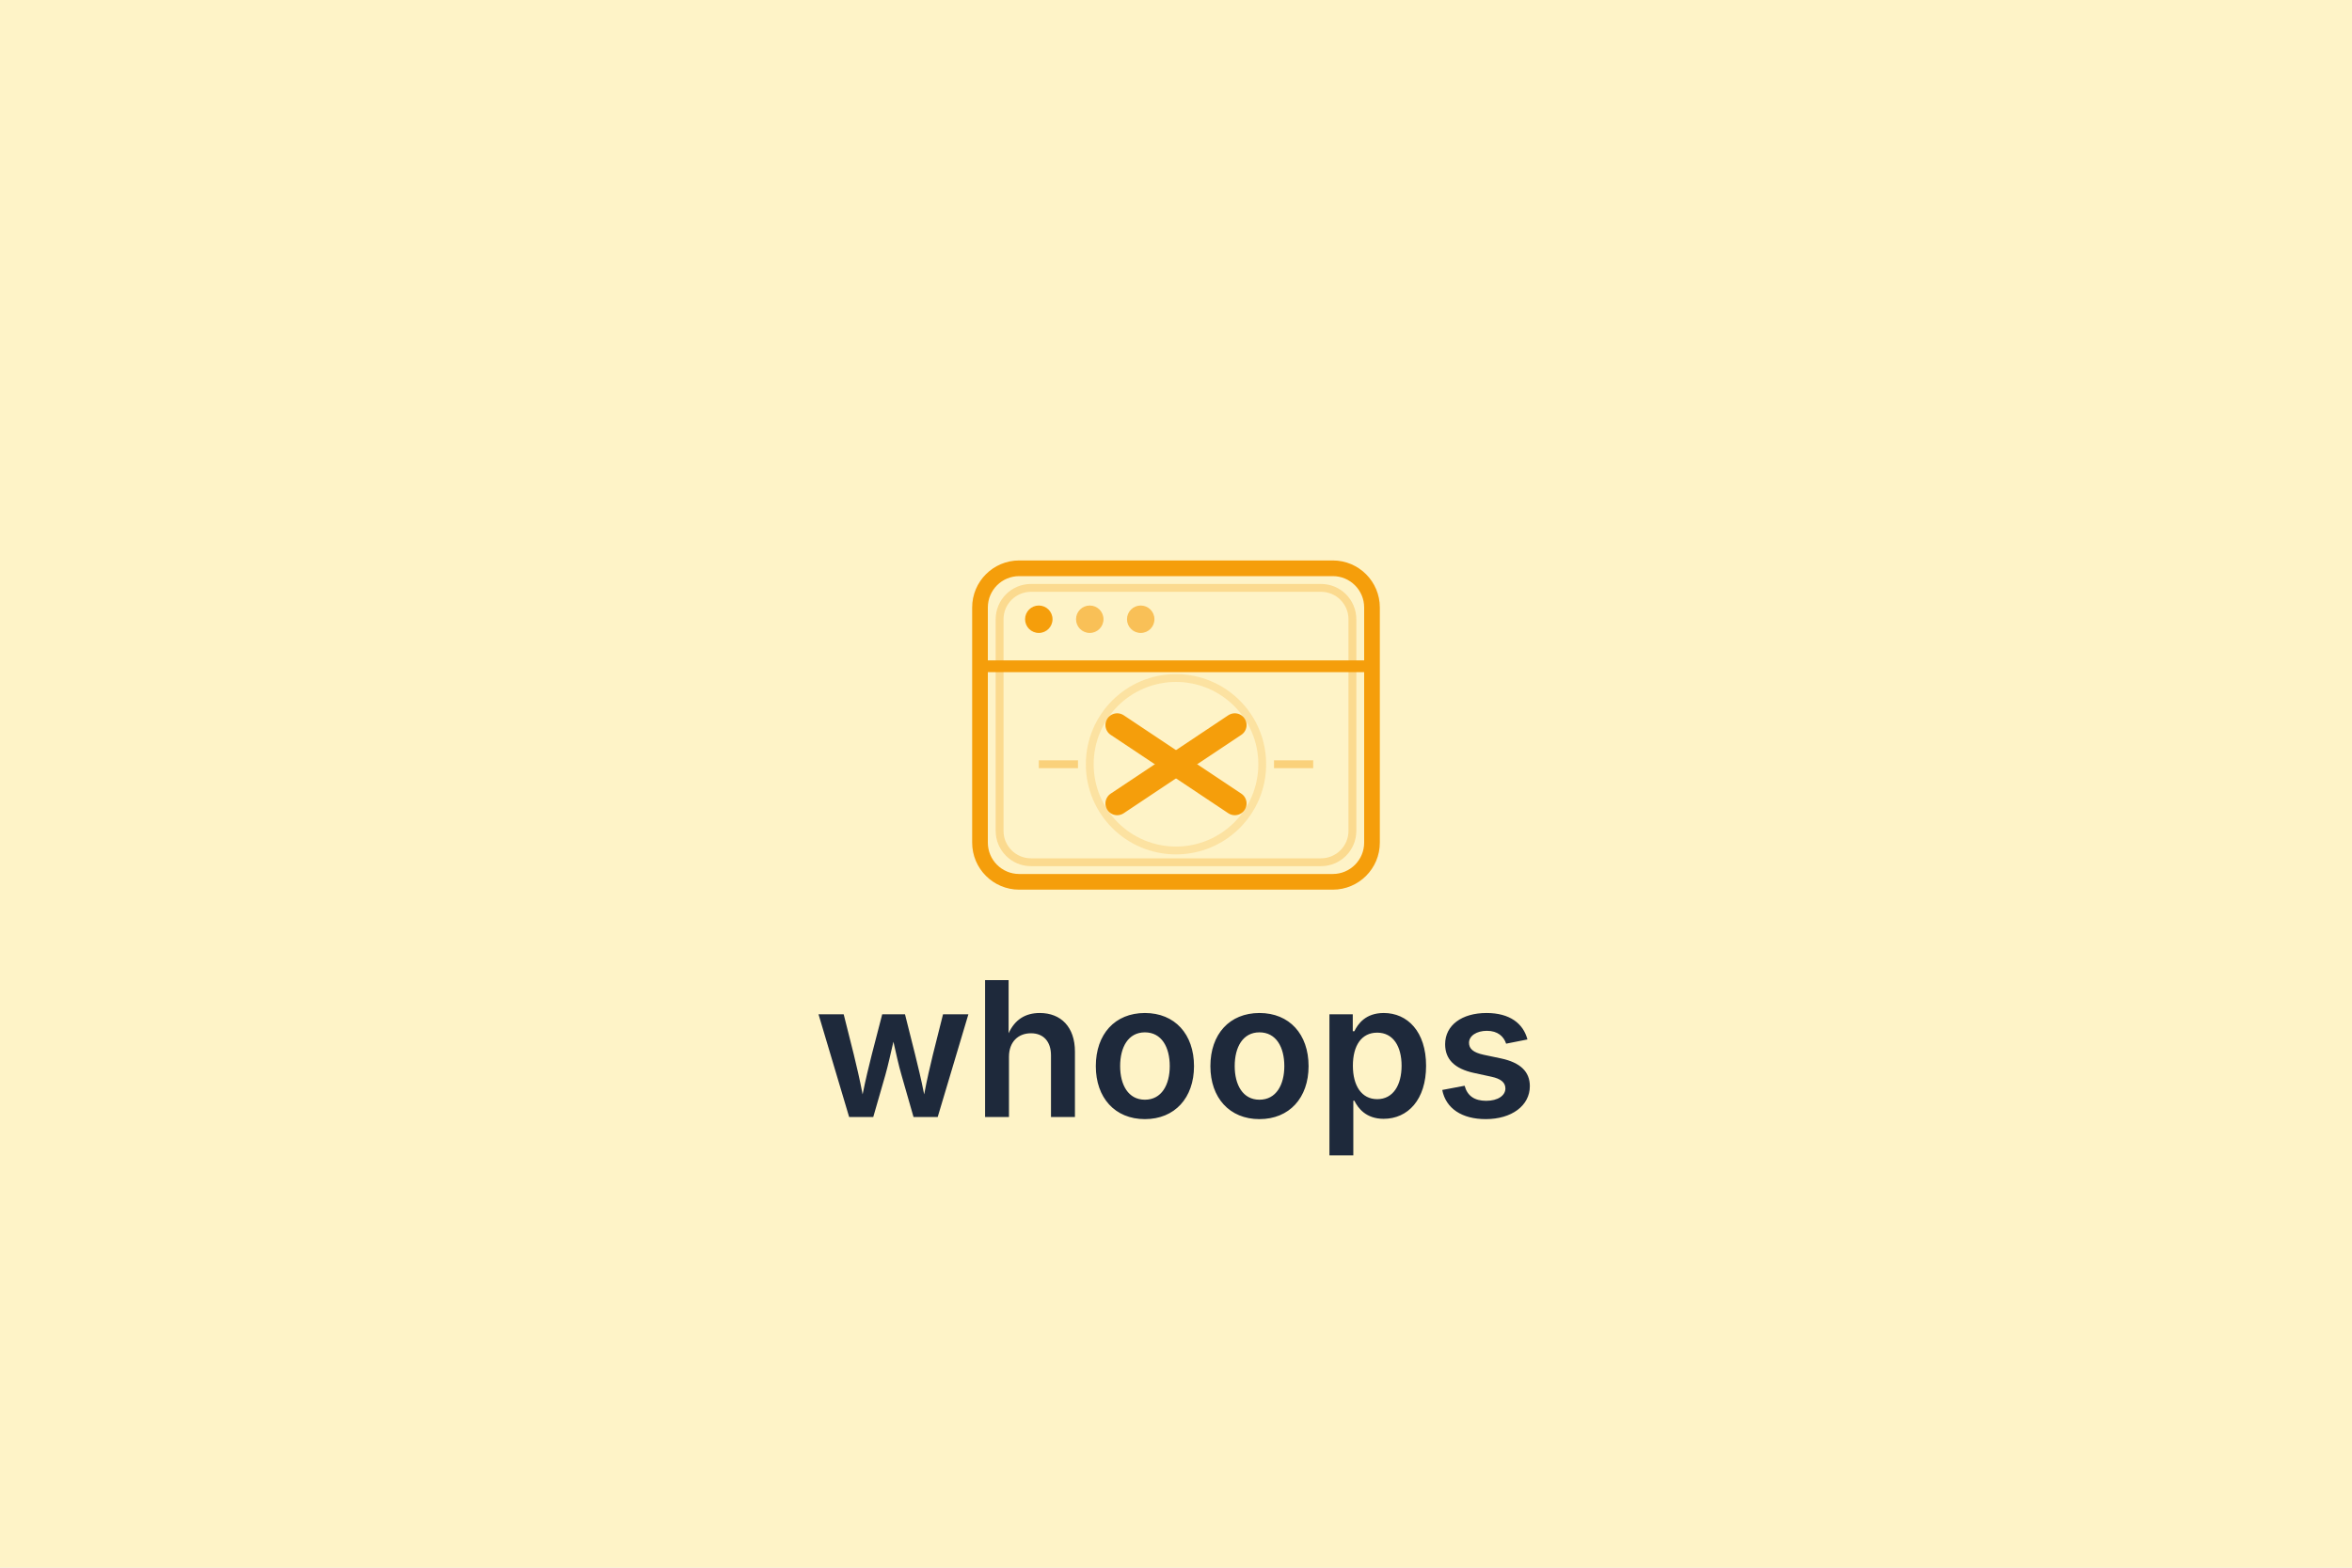
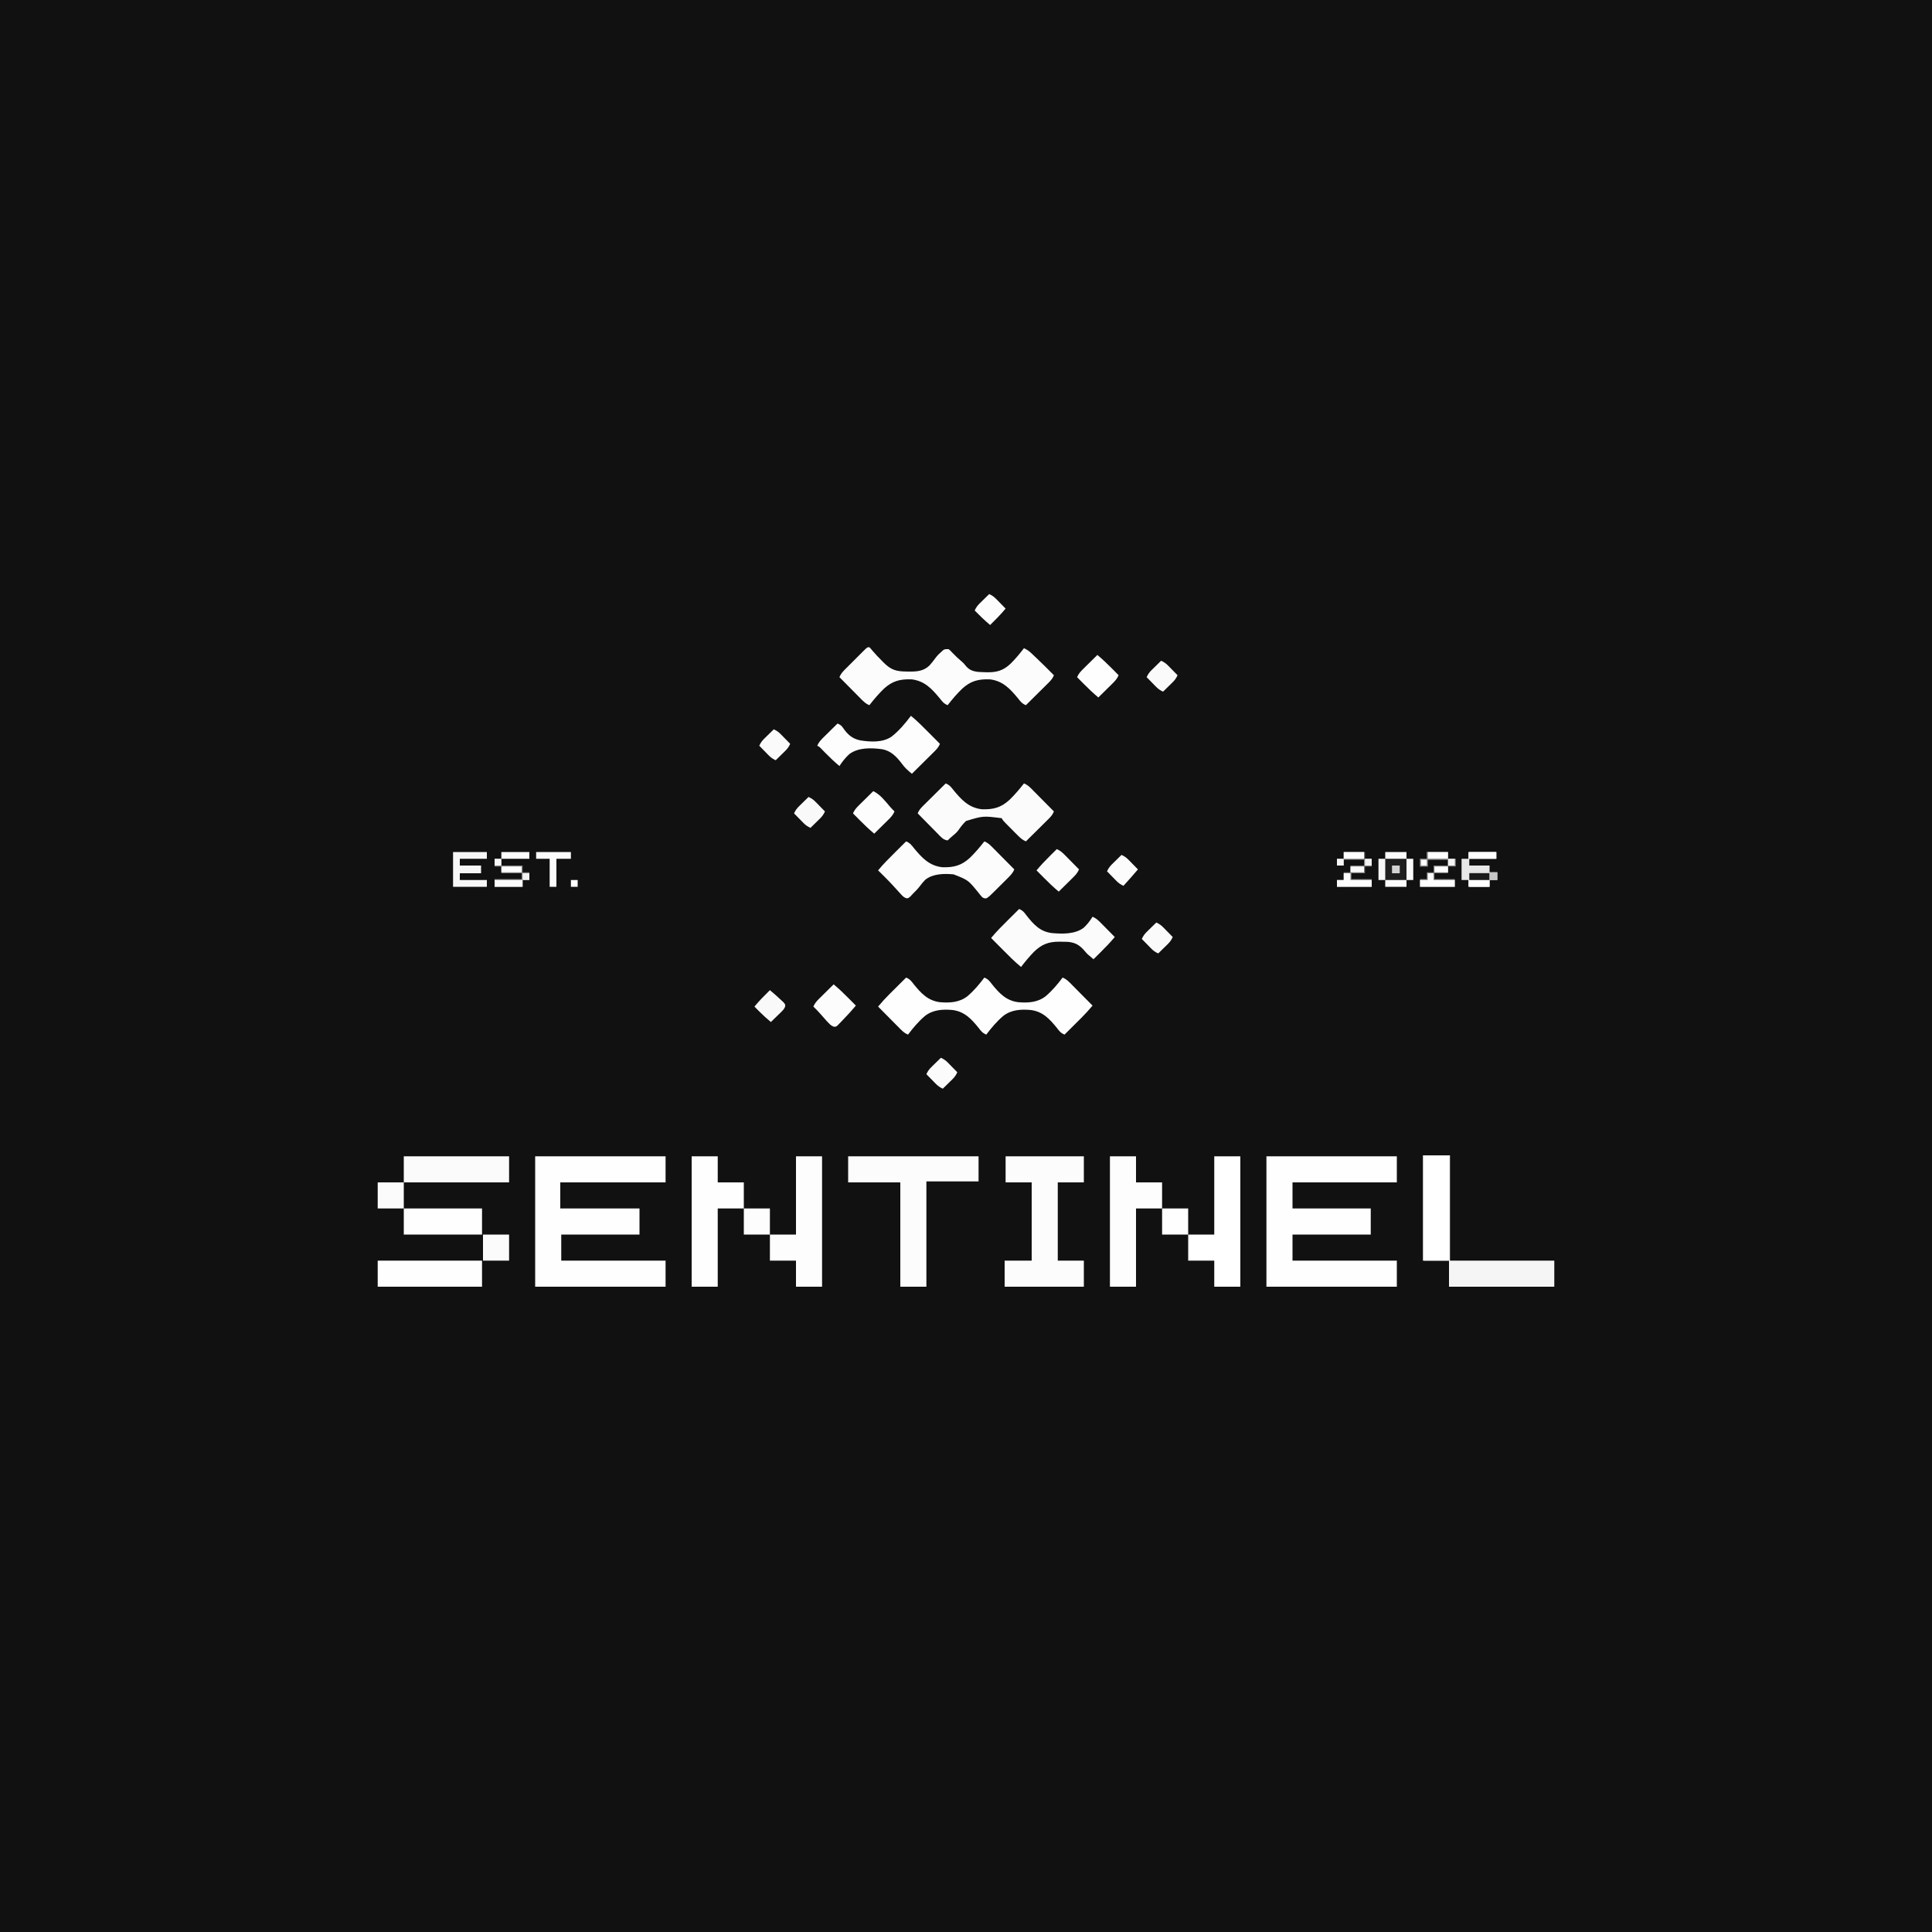
- <svg xmlns="http://www.w3.org/2000/svg" width="600" height="400" viewBox="0 0 600 400">
-   <rect width="600" height="400" fill="#fef3c7" />
-   <rect x="250" y="145" width="100" height="80" fill="none" stroke="#f59e0b" stroke-width="4" rx="10" />
-   <rect x="255" y="150" width="90" height="70" fill="none" stroke="#f59e0b" stroke-width="2" opacity="0.3" rx="8" />
-   <line x1="250" y1="170" x2="350" y2="170" stroke="#f59e0b" stroke-width="3" />
-   <circle cx="265" cy="158" r="3.5" fill="#f59e0b" />
-   <circle cx="278" cy="158" r="3.5" fill="#f59e0b" opacity="0.6" />
-   <circle cx="291" cy="158" r="3.5" fill="#f59e0b" opacity="0.6" />
-   <circle cx="300" cy="195" r="22" fill="none" stroke="#f59e0b" stroke-width="2" opacity="0.2" />
-   <line x1="285" y1="185" x2="315" y2="205" stroke="#f59e0b" stroke-width="6" stroke-linecap="round" />
-   <line x1="315" y1="185" x2="285" y2="205" stroke="#f59e0b" stroke-width="6" stroke-linecap="round" />
-   <line x1="265" y1="195" x2="275" y2="195" stroke="#f59e0b" stroke-width="2" opacity="0.4" />
-   <line x1="325" y1="195" x2="335" y2="195" stroke="#f59e0b" stroke-width="2" opacity="0.4" />
-   <text x="300" y="285" font-family="'Inter', 'SF Pro Display', -apple-system, sans-serif" font-size="48" font-weight="600" fill="#1e293b" text-anchor="middle">whoops</text>
+ <svg xmlns="http://www.w3.org/2000/svg" version="1.1" width="2000" height="2000">
+   <path d="M0 0 C660 0 1320 0 2000 0 C2000 660 2000 1320 2000 2000 C1340 2000 680 2000 0 2000 C0 1340 0 680 0 0 Z " fill="#111111" transform="translate(0,0)" />
+   <path d="M0 0 C44.55 0 89.1 0 135 0 C135 8.91 135 17.82 135 27 C99.36 27 63.72 27 27 27 C27 35.91 27 44.82 27 54 C53.73 54 80.46 54 108 54 C108 62.91 108 71.82 108 81 C81.27 81 54.54 81 27 81 C27 89.91 27 98.82 27 108 C62.64 108 98.28 108 135 108 C135 116.91 135 125.82 135 135 C90.45 135 45.9 135 0 135 C0 90.45 0 45.9 0 0 Z " fill="#FEFEFE" transform="translate(1311,1197)" />
+   <path d="M0 0 C44.55 0 89.1 0 135 0 C135 8.91 135 17.82 135 27 C99.03 27 63.06 27 26 27 C26 35.91 26 44.82 26 54 C53.06 54 80.12 54 108 54 C108 62.91 108 71.82 108 81 C81.27 81 54.54 81 27 81 C27 89.91 27 98.82 27 108 C62.64 108 98.28 108 135 108 C135 116.91 135 125.82 135 135 C90.45 135 45.9 135 0 135 C0 90.45 0 45.9 0 0 Z " fill="#FEFEFE" transform="translate(554,1197)" />
+   <path d="M0 0 C26.73 0 53.46 0 81 0 C81 8.91 81 17.82 81 27 C72.09 27 63.18 27 54 27 C54 53.73 54 80.46 54 108 C62.91 108 71.82 108 81 108 C81 116.91 81 125.82 81 135 C53.94 135 26.88 135 -1 135 C-1 126.09 -1 117.18 -1 108 C8.24 108 17.48 108 27 108 C27 81.27 27 54.54 27 27 C18.09 27 9.18 27 0 27 C0 18.09 0 9.18 0 0 Z " fill="#FCFCFC" transform="translate(1041,1197)" />
+   <path d="M0 0 C44.55 0 89.1 0 135 0 C135 8.58 135 17.16 135 26 C117.18 26 99.36 26 81 26 C81 61.97 81 97.94 81 135 C72.09 135 63.18 135 54 135 C54 99.36 54 63.72 54 27 C36.18 27 18.36 27 0 27 C0 18.09 0 9.18 0 0 Z " fill="#FCFCFC" transform="translate(878,1197)" />
+   <path d="M0 0 C1.305 1.328 1.305 1.328 2.875 3.25 C6.136 7.087 9.568 10.69 13.125 14.25 C13.628 14.757 14.13 15.264 14.648 15.786 C22.631 23.741 27.705 25.045 38.875 25.188 C39.575 25.199 40.275 25.211 40.996 25.223 C49.169 25.267 55.889 24.851 62.13 18.978 C64.458 16.35 66.623 13.659 68.666 10.804 C70.428 8.421 72.453 6.499 74.688 4.562 C75.248 4.048 75.809 3.534 76.387 3.004 C78 2 78 2 82 2 C83.859 3.504 83.859 3.504 85.75 5.562 C88.967 8.952 92.275 12.057 95.848 15.066 C98 17 98 17 99.277 18.707 C102.953 23.244 106.1 24.618 111.875 25.492 C114.606 25.693 117.269 25.832 120 25.875 C120.703 25.895 121.406 25.914 122.131 25.934 C131.989 26.047 138.572 24.064 145.867 17.33 C151.007 12.262 155.638 6.744 160 1 C162.838 2.299 164.98 3.7 167.25 5.836 C167.853 6.4 168.456 6.965 169.078 7.546 C169.712 8.15 170.346 8.753 171 9.375 C171.656 9.993 172.311 10.61 172.987 11.247 C179.111 17.045 185.087 22.987 191 29 C189.348 33.291 186.109 36.143 182.898 39.297 C182.302 39.891 181.706 40.484 181.091 41.096 C179.19 42.985 177.283 44.868 175.375 46.75 C174.083 48.032 172.791 49.315 171.5 50.598 C168.339 53.737 165.171 56.87 162 60 C158.153 58.484 156.385 56.229 153.887 52.992 C145.594 42.978 138.149 34.849 124.585 33.239 C112.544 32.893 104.743 34.967 95.961 43.007 C90.523 48.28 85.643 54.022 81 60 C77.153 58.484 75.385 56.229 72.887 52.992 C64.594 42.978 57.149 34.849 43.585 33.239 C31.544 32.893 23.743 34.967 14.961 43.007 C9.523 48.28 4.643 54.022 0 60 C-4.291 58.348 -7.143 55.109 -10.297 51.898 C-10.891 51.302 -11.484 50.706 -12.096 50.091 C-13.985 48.19 -15.868 46.283 -17.75 44.375 C-19.032 43.083 -20.315 41.791 -21.598 40.5 C-24.737 37.339 -27.87 34.171 -31 31 C-29.345 26.733 -26.151 23.863 -22.969 20.703 C-22.377 20.109 -21.785 19.516 -21.176 18.904 C-19.927 17.655 -18.677 16.407 -17.423 15.163 C-15.5 13.25 -13.587 11.327 -11.676 9.402 C-10.462 8.189 -9.247 6.977 -8.031 5.766 C-7.457 5.188 -6.883 4.61 -6.292 4.014 C-2.23 0 -2.23 0 0 0 Z " fill="#FCFCFC" transform="translate(900,670)" />
+   <path d="M0 0 C9.24 0 18.48 0 28 0 C28 35.97 28 71.94 28 109 C63.64 109 99.28 109 136 109 C136 117.91 136 126.82 136 136 C100.03 136 64.06 136 27 136 C27 127.09 27 118.18 27 109 C18.09 109 9.18 109 0 109 C0 73.03 0 37.06 0 0 Z " fill="#F5F5F5" transform="translate(1473,1196)" />
+   <path d="M0 0 C3.759 1.496 5.43 3.581 7.824 6.789 C15.486 16.259 22.534 23.86 35.002 25.463 C45.284 26.326 55.119 25.781 63.508 19.269 C70.151 13.593 75.76 6.969 81 0 C84.759 1.496 86.43 3.581 88.824 6.789 C96.486 16.259 103.534 23.86 116.002 25.463 C126.284 26.326 136.119 25.781 144.508 19.269 C151.151 13.593 156.76 6.969 162 0 C166.291 1.652 169.143 4.891 172.297 8.102 C172.891 8.698 173.484 9.294 174.096 9.909 C175.985 11.81 177.868 13.717 179.75 15.625 C181.032 16.917 182.315 18.209 183.598 19.5 C186.737 22.661 189.87 25.829 193 29 C189.29 33.427 185.479 37.642 181.383 41.715 C180.63 42.466 180.63 42.466 179.862 43.232 C178.285 44.803 176.705 46.37 175.125 47.938 C174.044 49.013 172.963 50.09 171.883 51.166 C169.258 53.78 166.63 56.391 164 59 C160.241 57.504 158.57 55.419 156.176 52.211 C148.514 42.741 141.466 35.14 128.998 33.537 C118.716 32.674 108.881 33.219 100.492 39.731 C93.849 45.407 88.24 52.031 83 59 C79.241 57.504 77.57 55.419 75.176 52.211 C67.514 42.741 60.466 35.14 47.998 33.537 C37.716 32.674 27.881 33.219 19.492 39.731 C12.849 45.407 7.24 52.031 2 59 C-2.291 57.348 -5.143 54.109 -8.297 50.898 C-8.891 50.302 -9.484 49.706 -10.096 49.091 C-11.985 47.19 -13.868 45.283 -15.75 43.375 C-17.032 42.083 -18.315 40.791 -19.598 39.5 C-22.737 36.339 -25.87 33.171 -29 30 C-25.29 25.573 -21.479 21.358 -17.383 17.285 C-16.881 16.785 -16.379 16.284 -15.862 15.768 C-14.285 14.197 -12.705 12.63 -11.125 11.062 C-10.044 9.987 -8.963 8.91 -7.883 7.834 C-5.258 5.22 -2.63 2.609 0 0 Z " fill="#FEFEFE" transform="translate(938,1012)" />
+   <path d="M0 0 C8.91 0 17.82 0 27 0 C27 44.55 27 89.1 27 135 C18.09 135 9.18 135 0 135 C0 126.09 0 117.18 0 108 C-8.91 108 -17.82 108 -27 108 C-27 99.09 -27 90.18 -27 81 C-18.09 81 -9.18 81 0 81 C0 54.27 0 27.54 0 0 Z " fill="#FFFFFF" transform="translate(1257,1197)" />
+   <path d="M0 0 C8.91 0 17.82 0 27 0 C27 8.91 27 17.82 27 27 C35.91 27 44.82 27 54 27 C54 35.91 54 44.82 54 54 C45.09 54 36.18 54 27 54 C27 80.73 27 107.46 27 135 C18.09 135 9.18 135 0 135 C0 90.45 0 45.9 0 0 Z " fill="#FDFDFD" transform="translate(1149,1197)" />
+   <path d="M0 0 C8.91 0 17.82 0 27 0 C27 44.55 27 89.1 27 135 C18.09 135 9.18 135 0 135 C0 126.09 0 117.18 0 108 C-8.91 108 -17.82 108 -27 108 C-27 99.09 -27 90.18 -27 81 C-18.09 81 -9.18 81 0 81 C0 54.27 0 27.54 0 0 Z " fill="#FDFDFD" transform="translate(824,1197)" />
+   <path d="M0 0 C8.91 0 17.82 0 27 0 C27 8.91 27 17.82 27 27 C35.91 27 44.82 27 54 27 C54 35.91 54 44.82 54 54 C45.09 54 36.18 54 27 54 C27 80.73 27 107.46 27 135 C18.09 135 9.18 135 0 135 C0 90.45 0 45.9 0 0 Z " fill="#FEFEFE" transform="translate(716,1197)" />
+   <path d="M0 0 C3.847 1.516 5.615 3.771 8.113 7.008 C16.406 17.022 23.851 25.151 37.415 26.761 C49.456 27.107 57.257 25.033 66.039 16.993 C71.477 11.72 76.357 5.978 81 0 C85.291 1.652 88.143 4.891 91.297 8.102 C91.891 8.698 92.484 9.294 93.096 9.909 C94.985 11.81 96.868 13.717 98.75 15.625 C100.032 16.917 101.315 18.209 102.598 19.5 C105.737 22.661 108.87 25.829 112 29 C110.348 33.291 107.109 36.143 103.898 39.297 C103.302 39.891 102.706 40.484 102.091 41.096 C100.19 42.985 98.283 44.868 96.375 46.75 C95.083 48.032 93.791 49.315 92.5 50.598 C89.339 53.737 86.171 56.87 83 60 C79.363 58.466 77.04 56.285 74.27 53.5 C73.385 52.613 72.5 51.726 71.588 50.812 C70.214 49.42 70.214 49.42 68.812 48 C67.885 47.072 66.958 46.144 66.002 45.188 C59.14 38.281 59.14 38.281 58 36 C38.725 33.547 38.725 33.547 21.039 38.871 C18.027 41.709 15.565 44.895 13.229 48.303 C11.527 50.653 9.486 52.417 7.25 54.25 C5.418 55.795 3.697 57.303 2 59 C-2.654 58.489 -5.187 55.19 -8.297 51.996 C-8.891 51.398 -9.484 50.8 -10.096 50.184 C-11.988 48.276 -13.869 46.357 -15.75 44.438 C-17.032 43.141 -18.314 41.844 -19.598 40.549 C-22.74 37.374 -25.872 34.189 -29 31 C-27.348 26.709 -24.109 23.857 -20.898 20.703 C-20.302 20.109 -19.706 19.516 -19.091 18.904 C-17.19 17.015 -15.283 15.132 -13.375 13.25 C-12.083 11.968 -10.791 10.685 -9.5 9.402 C-6.339 6.263 -3.171 3.13 0 0 Z " fill="#FBFBFB" transform="translate(979,811)" />
+   <path d="M0 0 C3.847 1.516 5.615 3.771 8.113 7.008 C16.406 17.022 23.851 25.151 37.415 26.761 C49.456 27.107 57.257 25.033 66.039 16.993 C71.477 11.72 76.357 5.978 81 0 C85.291 1.652 88.143 4.891 91.297 8.102 C91.891 8.698 92.484 9.294 93.096 9.909 C94.985 11.81 96.868 13.717 98.75 15.625 C100.032 16.917 101.315 18.209 102.598 19.5 C105.737 22.661 108.87 25.829 112 29 C110.405 32.9 107.878 35.366 104.914 38.316 C104.416 38.814 103.918 39.312 103.404 39.825 C102.353 40.873 101.299 41.92 100.242 42.964 C98.632 44.555 97.03 46.155 95.43 47.756 C85.72 57.419 85.72 57.419 83 59 C81.007 58.994 81.007 58.994 79 58 C77.018 55.867 77.018 55.867 74.887 53.09 C64.287 40.05 64.287 40.05 49.109 34.121 C39.3 33.247 27.715 33.349 19.775 39.785 C17.739 41.824 15.975 43.968 14.28 46.297 C12.088 49.213 9.505 51.731 6.938 54.312 C5.652 55.699 5.652 55.699 4.34 57.113 C2 59 2 59 0.057 58.816 C-2.375 57.851 -3.502 56.762 -5.25 54.824 C-5.853 54.166 -6.456 53.508 -7.078 52.83 C-7.712 52.123 -8.346 51.416 -9 50.688 C-10.333 49.232 -11.668 47.777 -13.004 46.324 C-14.004 45.234 -14.004 45.234 -15.024 44.123 C-17.923 41.008 -20.916 37.995 -23.938 35 C-24.451 34.49 -24.965 33.981 -25.494 33.456 C-26.661 32.302 -27.83 31.15 -29 30 C-23.473 23.259 -17.306 17.193 -11.125 11.062 C-10.044 9.987 -8.963 8.91 -7.883 7.834 C-5.258 5.22 -2.63 2.609 0 0 Z " fill="#FCFCFC" transform="translate(938,871)" />
+   <path d="M0 0 C3.762 1.491 5.371 3.547 7.719 6.789 C15.104 16.091 21.694 23.416 33.867 24.914 C44.757 25.849 57.461 26.235 66.648 19.578 C70.462 16.132 73.316 12.369 76 8 C79.568 9.514 81.837 11.605 84.547 14.352 C85.391 15.202 86.236 16.053 87.105 16.93 C88.415 18.264 88.415 18.264 89.75 19.625 C90.638 20.522 91.526 21.419 92.441 22.344 C94.632 24.558 96.818 26.777 99 29 C94.47 34.437 89.657 39.465 84.625 44.438 C83.521 45.535 83.521 45.535 82.395 46.654 C80.599 48.439 78.8 50.22 77 52 C70.581 46.697 70.581 46.697 67.875 43.45 C62.704 37.411 58.236 34.675 50.363 34.003 C48.197 33.9 46.043 33.875 43.875 33.875 C42.763 33.854 42.763 33.854 41.628 33.833 C30.299 33.787 23.127 36.664 15.047 44.606 C10.384 49.489 6.069 54.612 2 60 C-4.928 54.334 -11.142 47.97 -17.438 41.625 C-18.562 40.496 -19.686 39.367 -20.811 38.238 C-23.543 35.495 -26.272 32.748 -29 30 C-23.473 23.259 -17.306 17.193 -11.125 11.062 C-10.044 9.987 -8.963 8.91 -7.883 7.834 C-5.258 5.22 -2.63 2.609 0 0 Z " fill="#FBFBFB" transform="translate(1055,941)" />
+   <path d="M0 0 C6.741 5.527 12.807 11.694 18.938 17.875 C20.013 18.956 21.09 20.037 22.166 21.117 C24.78 23.742 27.391 26.37 30 29 C28.348 33.291 25.109 36.143 21.898 39.297 C21.302 39.891 20.706 40.484 20.091 41.096 C18.19 42.985 16.283 44.868 14.375 46.75 C13.083 48.032 11.791 49.315 10.5 50.598 C7.339 53.737 4.171 56.87 1 60 C-2.961 56.762 -6.491 53.71 -9.426 49.477 C-15.047 42.198 -20.662 36.197 -30.005 34.544 C-41.169 33.113 -54.395 32.627 -63.75 39.633 C-67.767 43.314 -71.09 47.4 -74 52 C-79.038 47.79 -83.721 43.378 -88.312 38.688 C-89.535 37.439 -90.761 36.193 -91.988 34.949 C-92.52 34.406 -93.051 33.863 -93.599 33.303 C-94.988 31.889 -94.988 31.889 -97 31 C-95.486 27.432 -93.395 25.163 -90.648 22.453 C-89.372 21.187 -89.372 21.187 -88.07 19.895 C-87.181 19.022 -86.291 18.149 -85.375 17.25 C-84.478 16.362 -83.581 15.474 -82.656 14.559 C-80.442 12.368 -78.223 10.182 -76 8 C-72.687 9.419 -71.922 10.113 -69.742 13.258 C-65.179 19.734 -60.372 23.834 -52.425 25.441 C-41.871 27.098 -29.269 27.859 -20.096 21.583 C-12.298 15.52 -5.926 7.848 0 0 Z " fill="#FDFDFD" transform="translate(943,741)" />
+   <path d="M0 0 C35.97 0 71.94 0 109 0 C109 8.91 109 17.82 109 27 C73.03 27 37.06 27 0 27 C0 18.09 0 9.18 0 0 Z " fill="#FBFBFB" transform="translate(418,1197)" />
+   <path d="M0 0 C35.64 0 71.28 0 108 0 C108 8.91 108 17.82 108 27 C72.36 27 36.72 27 0 27 C0 18.09 0 9.18 0 0 Z " fill="#FEFEFE" transform="translate(391,1305)" />
+   <path d="M0 0 C8.58 0 17.16 0 26 0 C26 35.64 26 71.28 26 108 C17.42 108 8.84 108 0 108 C0 72.36 0 36.72 0 0 Z " fill="#FFFFFF" transform="translate(1474,1197)" />
+   <path d="M0 0 C26.73 0 53.46 0 81 0 C81 8.91 81 17.82 81 27 C54.27 27 27.54 27 0 27 C0 18.09 0 9.18 0 0 Z " fill="#FEFEFE" transform="translate(418,1251)" />
+   <path d="M0 0 C7.26 0 14.52 0 22 0 C22 2.31 22 4.62 22 7 C24.31 7 26.62 7 29 7 C29 14.26 29 21.52 29 29 C26.69 29 24.38 29 22 29 C22 31.31 22 33.62 22 36 C14.74 36 7.48 36 0 36 C0 33.69 0 31.38 0 29 C-2.31 29 -4.62 29 -7 29 C-7 21.74 -7 14.48 -7 7 C-4.69 7 -2.38 7 0 7 C0 4.69 0 2.38 0 0 Z " fill="#1E1E1E" transform="translate(1434,882)" />
+   <path d="M0 0 C5.437 4.53 10.465 9.343 15.438 14.375 C16.535 15.479 16.535 15.479 17.654 16.605 C19.439 18.401 21.22 20.2 23 22 C18.637 27.187 14.116 32.155 9.375 37 C8.72 37.692 8.065 38.384 7.391 39.098 C6.754 39.746 6.117 40.394 5.461 41.062 C4.892 41.652 4.322 42.241 3.736 42.848 C2 44 2 44 -0.112 43.768 C-2.396 42.839 -3.611 41.72 -5.312 39.938 C-5.914 39.31 -6.516 38.682 -7.137 38.035 C-9.592 35.354 -11.982 32.621 -14.355 29.867 C-16.471 27.465 -18.702 25.228 -21 23 C-19.486 19.432 -17.395 17.163 -14.648 14.453 C-13.798 13.609 -12.947 12.764 -12.07 11.895 C-11.181 11.022 -10.291 10.149 -9.375 9.25 C-8.478 8.362 -7.581 7.474 -6.656 6.559 C-4.442 4.368 -2.223 2.182 0 0 Z " fill="#FCFCFC" transform="translate(863,1019)" />
+   <path d="M0 0 C3.568 1.514 5.837 3.605 8.547 6.352 C9.391 7.202 10.236 8.053 11.105 8.93 C12.415 10.264 12.415 10.264 13.75 11.625 C14.638 12.522 15.526 13.419 16.441 14.344 C18.632 16.558 20.818 18.777 23 21 C21.486 24.568 19.395 26.837 16.648 29.547 C15.798 30.391 14.947 31.236 14.07 32.105 C13.181 32.978 12.291 33.851 11.375 34.75 C10.478 35.638 9.581 36.526 8.656 37.441 C6.442 39.632 4.223 41.818 2 44 C-3.437 39.47 -8.465 34.657 -13.438 29.625 C-14.535 28.521 -14.535 28.521 -15.654 27.395 C-17.439 25.599 -19.22 23.8 -21 22 C-16.616 16.748 -11.992 11.868 -7.125 7.062 C-6.437 6.379 -5.748 5.695 -5.039 4.99 C-3.362 3.324 -1.682 1.661 0 0 Z " fill="#FCFCFC" transform="translate(1094,879)" />
+   <path d="M0 0 C7.25 3.453 12.314 10.215 17.457 16.238 C18.911 17.898 20.421 19.459 22 21 C20.486 24.568 18.395 26.837 15.648 29.547 C14.798 30.391 13.947 31.236 13.07 32.105 C12.181 32.978 11.291 33.851 10.375 34.75 C9.478 35.638 8.581 36.526 7.656 37.441 C5.442 39.632 3.223 41.818 1 44 C-4.252 39.616 -9.132 34.992 -13.938 30.125 C-14.963 29.092 -14.963 29.092 -16.01 28.039 C-17.676 26.362 -19.339 24.682 -21 23 C-19.486 19.432 -17.395 17.163 -14.648 14.453 C-13.798 13.609 -12.947 12.764 -12.07 11.895 C-11.181 11.022 -10.291 10.149 -9.375 9.25 C-8.478 8.362 -7.581 7.474 -6.656 6.559 C-4.442 4.368 -2.223 2.182 0 0 Z " fill="#FDFDFD" transform="translate(904,819)" />
+   <path d="M0 0 C5.252 4.384 10.132 9.008 14.938 13.875 C15.621 14.563 16.305 15.252 17.01 15.961 C18.676 17.638 20.339 19.318 22 21 C20.486 24.568 18.395 26.837 15.648 29.547 C14.798 30.391 13.947 31.236 13.07 32.105 C12.181 32.978 11.291 33.851 10.375 34.75 C9.478 35.638 8.581 36.526 7.656 37.441 C5.442 39.632 3.223 41.818 1 44 C-4.252 39.616 -9.132 34.992 -13.938 30.125 C-14.963 29.092 -14.963 29.092 -16.01 28.039 C-17.676 26.362 -19.339 24.682 -21 23 C-19.486 19.432 -17.395 17.163 -14.648 14.453 C-13.798 13.609 -12.947 12.764 -12.07 11.895 C-11.181 11.022 -10.291 10.149 -9.375 9.25 C-8.478 8.362 -7.581 7.474 -6.656 6.559 C-4.442 4.368 -2.223 2.182 0 0 Z " fill="#FEFEFE" transform="translate(1136,678)" />
+   <path d="M0 0 C9.57 0 19.14 0 29 0 C29 2.31 29 4.62 29 7 C19.76 7 10.52 7 1 7 C1 9.31 1 11.62 1 14 C7.93 14 14.86 14 22 14 C22 16.31 22 18.62 22 21 C24.64 21 27.28 21 30 21 C30 23.64 30 26.28 30 29 C27.36 29 24.72 29 22 29 C22 31.31 22 33.62 22 36 C14.74 36 7.48 36 0 36 C0 33.69 0 31.38 0 29 C-2.31 29 -4.62 29 -7 29 C-7 21.74 -7 14.48 -7 7 C-4.69 7 -2.38 7 0 7 C0 4.69 0 2.38 0 0 Z " fill="#E8E8E8" transform="translate(1520,882)" />
+   <path d="M0 0 C11.55 0 23.1 0 35 0 C35 2.31 35 4.62 35 7 C25.76 7 16.52 7 7 7 C7 9.31 7 11.62 7 14 C14.26 14 21.52 14 29 14 C29 16.64 29 19.28 29 22 C21.74 22 14.48 22 7 22 C7 24.31 7 26.62 7 29 C16.24 29 25.48 29 35 29 C35 31.31 35 33.62 35 36 C23.45 36 11.9 36 0 36 C0 24.12 0 12.24 0 0 Z " fill="#F7F7F7" transform="translate(469,882)" />
+   <path d="M0 0 C7.26 0 14.52 0 22 0 C22 2.31 22 4.62 22 7 C24.64 7 27.28 7 30 7 C30 9.64 30 12.28 30 15 C27.36 15 24.72 15 22 15 C22 17.31 22 19.62 22 22 C17.38 22 12.76 22 8 22 C8 23.98 8 25.96 8 28 C14.93 28 21.86 28 29 28 C29 30.64 29 33.28 29 36 C17.12 36 5.24 36 -7 36 C-7 33.36 -7 30.72 -7 28 C-4.69 28 -2.38 28 0 28 C0 25.69 0 23.38 0 21 C2.31 21 4.62 21 7 21 C7 18.69 7 16.38 7 14 C11.95 14 16.9 14 22 14 C22 12.02 22 10.04 22 8 C15.07 8 8.14 8 1 8 C1 10.31 1 12.62 1 15 C-1.64 15 -4.28 15 -7 15 C-7 12.36 -7 9.72 -7 7 C-4.69 7 -2.38 7 0 7 C0 4.69 0 2.38 0 0 Z " fill="#7F7F7F" transform="translate(1477,882)" />
+   <path d="M0 0 C7.26 0 14.52 0 22 0 C22 2.31 22 4.62 22 7 C24.31 7 26.62 7 29 7 C29 9.64 29 12.28 29 15 C26.69 15 24.38 15 22 15 C22 17.31 22 19.62 22 22 C17.38 22 12.76 22 8 22 C8 23.98 8 25.96 8 28 C14.93 28 21.86 28 29 28 C29 30.64 29 33.28 29 36 C17.12 36 5.24 36 -7 36 C-7 33.69 -7 31.38 -7 29 C-4.69 29 -2.38 29 0 29 C0 26.36 0 23.72 0 21 C2.31 21 4.62 21 7 21 C7 18.69 7 16.38 7 14 C11.62 14 16.24 14 21 14 C21 12.02 21 10.04 21 8 C14.07 8 7.14 8 0 8 C0 9.98 0 11.96 0 14 C-2.31 14 -4.62 14 -7 14 C-7 11.69 -7 9.38 -7 7 C-4.69 7 -2.38 7 0 7 C0 4.69 0 2.38 0 0 Z " fill="#7D7D7D" transform="translate(1391,882)" />
+   <path d="M0 0 C8.91 0 17.82 0 27 0 C27 8.91 27 17.82 27 27 C18.09 27 9.18 27 0 27 C0 18.09 0 9.18 0 0 Z " fill="#FBFBFB" transform="translate(500,1278)" />
+   <path d="M0 0 C8.91 0 17.82 0 27 0 C27 8.91 27 17.82 27 27 C18.09 27 9.18 27 0 27 C0 18.09 0 9.18 0 0 Z " fill="#FEFEFE" transform="translate(1203,1251)" />
+   <path d="M0 0 C8.91 0 17.82 0 27 0 C27 8.91 27 17.82 27 27 C18.09 27 9.18 27 0 27 C0 18.09 0 9.18 0 0 Z " fill="#FDFDFD" transform="translate(770,1251)" />
+   <path d="M0 0 C8.91 0 17.82 0 27 0 C27 8.91 27 17.82 27 27 C18.09 27 9.18 27 0 27 C0 18.09 0 9.18 0 0 Z " fill="#FBFBFB" transform="translate(391,1224)" />
+   <path d="M0 0 C2.932 1.321 4.987 2.746 7.234 5.039 C7.808 5.619 8.382 6.199 8.973 6.797 C9.559 7.4 10.146 8.003 10.75 8.625 C11.352 9.236 11.954 9.847 12.574 10.477 C14.054 11.98 15.528 13.489 17 15 C15.679 17.932 14.254 19.987 11.961 22.234 C11.381 22.808 10.801 23.382 10.203 23.973 C9.6 24.559 8.997 25.146 8.375 25.75 C7.764 26.352 7.153 26.954 6.523 27.574 C5.02 29.054 3.511 30.528 2 32 C-0.932 30.679 -2.987 29.254 -5.234 26.961 C-5.808 26.381 -6.382 25.801 -6.973 25.203 C-7.559 24.6 -8.146 23.997 -8.75 23.375 C-9.352 22.764 -9.954 22.153 -10.574 21.523 C-12.054 20.02 -13.528 18.511 -15 17 C-13.679 14.068 -12.254 12.013 -9.961 9.766 C-9.381 9.192 -8.801 8.618 -8.203 8.027 C-7.6 7.441 -6.997 6.854 -6.375 6.25 C-5.764 5.648 -5.153 5.046 -4.523 4.426 C-3.02 2.946 -1.511 1.472 0 0 Z " fill="#FBFBFB" transform="translate(974,1095)" />
+   <path d="M0 0 C4.119 3.418 8.113 6.945 12 10.625 C12.784 11.36 13.568 12.095 14.375 12.852 C16 15 16 15 15.799 16.918 C14.855 19.377 13.723 20.621 11.84 22.453 C11.211 23.072 10.583 23.691 9.936 24.328 C9.276 24.962 8.617 25.597 7.938 26.25 C7.274 26.9 6.611 27.549 5.928 28.219 C4.292 29.819 2.649 31.413 1 33 C-3.329 29.371 -7.467 25.65 -11.438 21.625 C-12.302 20.751 -13.167 19.877 -14.059 18.977 C-14.699 18.324 -15.34 17.672 -16 17 C-11.016 10.967 -5.581 5.482 0 0 Z " fill="#F9F9F9" transform="translate(797,1025)" />
+   <path d="M0 0 C2.932 1.321 4.987 2.746 7.234 5.039 C7.808 5.619 8.382 6.199 8.973 6.797 C9.559 7.4 10.146 8.003 10.75 8.625 C11.352 9.236 11.954 9.847 12.574 10.477 C14.054 11.98 15.528 13.489 17 15 C15.679 17.932 14.254 19.987 11.961 22.234 C11.381 22.808 10.801 23.382 10.203 23.973 C9.6 24.559 8.997 25.146 8.375 25.75 C7.764 26.352 7.153 26.954 6.523 27.574 C5.02 29.054 3.511 30.528 2 32 C-0.932 30.679 -2.987 29.254 -5.234 26.961 C-5.808 26.381 -6.382 25.801 -6.973 25.203 C-7.559 24.6 -8.146 23.997 -8.75 23.375 C-9.352 22.764 -9.954 22.153 -10.574 21.523 C-12.054 20.02 -13.528 18.511 -15 17 C-13.679 14.068 -12.254 12.013 -9.961 9.766 C-9.381 9.192 -8.801 8.618 -8.203 8.027 C-7.6 7.441 -6.997 6.854 -6.375 6.25 C-5.764 5.648 -5.153 5.046 -4.523 4.426 C-3.02 2.946 -1.511 1.472 0 0 Z " fill="#FAFAFA" transform="translate(1197,955)" />
+   <path d="M0 0 C2.932 1.321 4.987 2.746 7.234 5.039 C7.808 5.619 8.382 6.199 8.973 6.797 C9.559 7.4 10.146 8.003 10.75 8.625 C11.352 9.236 11.954 9.847 12.574 10.477 C14.054 11.98 15.528 13.489 17 15 C15.679 17.932 14.254 19.987 11.961 22.234 C11.381 22.808 10.801 23.382 10.203 23.973 C9.6 24.559 8.997 25.146 8.375 25.75 C7.764 26.352 7.153 26.954 6.523 27.574 C5.02 29.054 3.511 30.528 2 32 C-0.932 30.679 -2.987 29.254 -5.234 26.961 C-5.808 26.381 -6.382 25.801 -6.973 25.203 C-7.559 24.6 -8.146 23.997 -8.75 23.375 C-9.352 22.764 -9.954 22.153 -10.574 21.523 C-12.054 20.02 -13.528 18.511 -15 17 C-13.679 14.068 -12.254 12.013 -9.961 9.766 C-9.381 9.192 -8.801 8.618 -8.203 8.027 C-7.6 7.441 -6.997 6.854 -6.375 6.25 C-5.764 5.648 -5.153 5.046 -4.523 4.426 C-3.02 2.946 -1.511 1.472 0 0 Z " fill="#F9F9F9" transform="translate(837,825)" />
+   <path d="M0 0 C2.932 1.321 4.987 2.746 7.234 5.039 C7.808 5.619 8.382 6.199 8.973 6.797 C9.559 7.4 10.146 8.003 10.75 8.625 C11.352 9.236 11.954 9.847 12.574 10.477 C14.054 11.98 15.528 13.489 17 15 C15.679 17.932 14.254 19.987 11.961 22.234 C11.381 22.808 10.801 23.382 10.203 23.973 C9.6 24.559 8.997 25.146 8.375 25.75 C7.764 26.352 7.153 26.954 6.523 27.574 C5.02 29.054 3.511 30.528 2 32 C-0.932 30.679 -2.987 29.254 -5.234 26.961 C-5.808 26.381 -6.382 25.801 -6.973 25.203 C-7.559 24.6 -8.146 23.997 -8.75 23.375 C-9.352 22.764 -9.954 22.153 -10.574 21.523 C-12.054 20.02 -13.528 18.511 -15 17 C-13.679 14.068 -12.254 12.013 -9.961 9.766 C-9.381 9.192 -8.801 8.618 -8.203 8.027 C-7.6 7.441 -6.997 6.854 -6.375 6.25 C-5.764 5.648 -5.153 5.046 -4.523 4.426 C-3.02 2.946 -1.511 1.472 0 0 Z " fill="#FAFAFA" transform="translate(801,755)" />
+   <path d="M0 0 C2.932 1.321 4.987 2.746 7.234 5.039 C7.808 5.619 8.382 6.199 8.973 6.797 C9.559 7.4 10.146 8.003 10.75 8.625 C11.352 9.236 11.954 9.847 12.574 10.477 C14.054 11.98 15.528 13.489 17 15 C15.679 17.932 14.254 19.987 11.961 22.234 C11.381 22.808 10.801 23.382 10.203 23.973 C9.6 24.559 8.997 25.146 8.375 25.75 C7.764 26.352 7.153 26.954 6.523 27.574 C5.02 29.054 3.511 30.528 2 32 C-0.932 30.679 -2.987 29.254 -5.234 26.961 C-5.808 26.381 -6.382 25.801 -6.973 25.203 C-7.559 24.6 -8.146 23.997 -8.75 23.375 C-9.352 22.764 -9.954 22.153 -10.574 21.523 C-12.054 20.02 -13.528 18.511 -15 17 C-13.679 14.068 -12.254 12.013 -9.961 9.766 C-9.381 9.192 -8.801 8.618 -8.203 8.027 C-7.6 7.441 -6.997 6.854 -6.375 6.25 C-5.764 5.648 -5.153 5.046 -4.523 4.426 C-3.02 2.946 -1.511 1.472 0 0 Z " fill="#FAFAFA" transform="translate(1202,684)" />
+   <path d="M0 0 C2.932 1.321 4.987 2.746 7.234 5.039 C7.808 5.619 8.382 6.199 8.973 6.797 C9.559 7.4 10.146 8.003 10.75 8.625 C11.352 9.236 11.954 9.847 12.574 10.477 C14.054 11.98 15.528 13.489 17 15 C12.11 20.768 7.075 26.395 2 32 C-0.932 30.679 -2.987 29.254 -5.234 26.961 C-5.808 26.381 -6.382 25.801 -6.973 25.203 C-7.559 24.6 -8.146 23.997 -8.75 23.375 C-9.352 22.764 -9.954 22.153 -10.574 21.523 C-12.054 20.02 -13.528 18.511 -15 17 C-13.679 14.068 -12.254 12.013 -9.961 9.766 C-9.381 9.192 -8.801 8.618 -8.203 8.027 C-7.6 7.441 -6.997 6.854 -6.375 6.25 C-5.764 5.648 -5.153 5.046 -4.523 4.426 C-3.02 2.946 -1.511 1.472 0 0 Z " fill="#FCFCFC" transform="translate(1161,885)" />
+   <path d="M0 0 C2.932 1.321 4.987 2.746 7.234 5.039 C7.808 5.619 8.382 6.199 8.973 6.797 C9.559 7.4 10.146 8.003 10.75 8.625 C11.352 9.236 11.954 9.847 12.574 10.477 C14.054 11.98 15.528 13.489 17 15 C12.016 21.033 6.581 26.518 1 32 C-4.661 27.302 -9.852 22.253 -15 17 C-13.679 14.068 -12.254 12.013 -9.961 9.766 C-9.381 9.192 -8.801 8.618 -8.203 8.027 C-7.6 7.441 -6.997 6.854 -6.375 6.25 C-5.764 5.648 -5.153 5.046 -4.523 4.426 C-3.02 2.946 -1.511 1.472 0 0 Z " fill="#FDFDFD" transform="translate(1024,615)" />
+   <path d="M0 0 C2.31 0 4.62 0 7 0 C7 2.31 7 4.62 7 7 C14.26 7 21.52 7 29 7 C29 9.31 29 11.62 29 14 C31.31 14 33.62 14 36 14 C36 16.64 36 19.28 36 22 C33.69 22 31.38 22 29 22 C29 24.31 29 26.62 29 29 C19.43 29 9.86 29 0 29 C0 26.36 0 23.72 0 21 C9.24 21 18.48 21 28 21 C28 19.02 28 17.04 28 15 C21.07 15 14.14 15 7 15 C7 12.69 7 10.38 7 8 C4.69 8 2.38 8 0 8 C0 5.36 0 2.72 0 0 Z " fill="#848484" transform="translate(512,889)" />
+   <path d="M0 0 C11.88 0 23.76 0 36 0 C36 2.31 36 4.62 36 7 C31.05 7 26.1 7 21 7 C21 16.57 21 26.14 21 36 C18.69 36 16.38 36 14 36 C14 26.43 14 16.86 14 7 C9.38 7 4.76 7 0 7 C0 4.69 0 2.38 0 0 Z " fill="#FBFBFB" transform="translate(555,882)" />
+   <path d="M0 0 C2.31 0 4.62 0 7 0 C7 2.31 7 4.62 7 7 C14.26 7 21.52 7 29 7 C29 9.31 29 11.62 29 14 C17.12 14 5.24 14 -7 14 C-7 11.69 -7 9.38 -7 7 C-4.69 7 -2.38 7 0 7 C0 4.69 0 2.38 0 0 Z " fill="#FDFDFD" transform="translate(1391,904)" />
+   <path d="M0 0 C1.98 0 3.96 0 6 0 C6 2.31 6 4.62 6 7 C13.26 7 20.52 7 28 7 C28 9.31 28 11.62 28 14 C16.12 14 4.24 14 -8 14 C-8 11.69 -8 9.38 -8 7 C-5.36 7 -2.72 7 0 7 C0 4.69 0 2.38 0 0 Z " fill="#FDFDFD" transform="translate(1478,904)" />
+   <path d="M0 0 C9.57 0 19.14 0 29 0 C29 2.31 29 4.62 29 7 C19.43 7 9.86 7 0 7 C0 4.69 0 2.38 0 0 Z " fill="#FCFCFC" transform="translate(512,911)" />
+   <path d="M0 0 C9.57 0 19.14 0 29 0 C29 2.31 29 4.62 29 7 C19.43 7 9.86 7 0 7 C0 4.69 0 2.38 0 0 Z " fill="#FDFDFD" transform="translate(519,882)" />
+   <path d="M0 0 C9.24 0 18.48 0 28 0 C28 2.31 28 4.62 28 7 C18.76 7 9.52 7 0 7 C0 4.69 0 2.38 0 0 Z " fill="#FFFFFF" transform="translate(1521,882)" />
+   <path d="M0 0 C7.26 0 14.52 0 22 0 C22 2.31 22 4.62 22 7 C14.74 7 7.48 7 0 7 C0 4.69 0 2.38 0 0 Z " fill="#FBFBFB" transform="translate(1434,911)" />
+   <path d="M0 0 C2.31 0 4.62 0 7 0 C7 7.26 7 14.52 7 22 C4.69 22 2.38 22 0 22 C0 14.74 0 7.48 0 0 Z " fill="#FAFAFA" transform="translate(1456,889)" />
+   <path d="M0 0 C2.31 0 4.62 0 7 0 C7 7.26 7 14.52 7 22 C4.69 22 2.38 22 0 22 C0 14.74 0 7.48 0 0 Z " fill="#F7F7F7" transform="translate(1427,889)" />
+   <path d="M0 0 C7.26 0 14.52 0 22 0 C22 2.31 22 4.62 22 7 C14.74 7 7.48 7 0 7 C0 4.69 0 2.38 0 0 Z " fill="#FBFBFB" transform="translate(1434,882)" />
+   <path d="M0 0 C6.93 0 13.86 0 21 0 C21 2.31 21 4.62 21 7 C14.07 7 7.14 7 0 7 C0 4.69 0 2.38 0 0 Z " fill="#FFFFFF" transform="translate(1521,911)" />
+   <path d="M0 0 C6.93 0 13.86 0 21 0 C21 2.31 21 4.62 21 7 C14.07 7 7.14 7 0 7 C0 4.69 0 2.38 0 0 Z " fill="#1B1B1B" transform="translate(1521,904)" />
+   <path d="M0 0 C6.93 0 13.86 0 21 0 C21 2.31 21 4.62 21 7 C14.07 7 7.14 7 0 7 C0 4.69 0 2.38 0 0 Z " fill="#FFFFFF" transform="translate(1478,882)" />
+   <path d="M0 0 C6.93 0 13.86 0 21 0 C21 2.31 21 4.62 21 7 C14.07 7 7.14 7 0 7 C0 4.69 0 2.38 0 0 Z " fill="#FEFEFE" transform="translate(1391,882)" />
+   <path d="M0 0 C0.33 0 0.66 0 1 0 C1 2.31 1 4.62 1 7 C10.24 7 19.48 7 29 7 C29 9.31 29 11.62 29 14 C26.69 14 24.38 14 22 14 C22 12.02 22 10.04 22 8 C15.07 8 8.14 8 1 8 C1 10.31 1 12.62 1 15 C-1.64 15 -4.28 15 -7 15 C-7 12.36 -7 9.72 -7 7 C-4.69 7 -2.38 7 0 7 C0 4.69 0 2.38 0 0 Z " fill="#878787" transform="translate(1477,882)" />
+   <path d="M0 0 C6.93 0 13.86 0 21 0 C21 1.98 21 3.96 21 6 C14.07 6 7.14 6 0 6 C0 4.02 0 2.04 0 0 Z " fill="#FEFEFE" transform="translate(519,897)" />
+   <path d="M0 0 C9.57 0 19.14 0 29 0 C29 2.64 29 5.28 29 8 C26.36 8 23.72 8 21 8 C21 5.69 21 3.38 21 1 C14.07 1 7.14 1 0 1 C0 0.67 0 0.34 0 0 Z " fill="#C7C7C7" transform="translate(1521,903)" />
+   <path d="M0 0 C4.62 0 9.24 0 14 0 C14 1.98 14 3.96 14 6 C9.38 6 4.76 6 0 6 C0 4.02 0 2.04 0 0 Z " fill="#FFFFFF" transform="translate(1485,897)" />
+   <path d="M0 0 C4.62 0 9.24 0 14 0 C14 1.98 14 3.96 14 6 C9.38 6 4.76 6 0 6 C0 4.02 0 2.04 0 0 Z " fill="#FBFBFB" transform="translate(1398,897)" />
+   <path d="M0 0 C2.64 0 5.28 0 8 0 C8 2.64 8 5.28 8 8 C5.36 8 2.72 8 0 8 C0 5.36 0 2.72 0 0 Z " fill="#D2D2D2" transform="translate(1441,896)" />
+   <path d="M0 0 C2.31 0 4.62 0 7 0 C7 2.31 7 4.62 7 7 C4.69 7 2.38 7 0 7 C0 4.69 0 2.38 0 0 Z " fill="#FFFFFF" transform="translate(591,911)" />
+   <path d="M0 0 C2.31 0 4.62 0 7 0 C7 2.31 7 4.62 7 7 C4.69 7 2.38 7 0 7 C0 4.69 0 2.38 0 0 Z " fill="#F2F2F2" transform="translate(541,904)" />
+   <path d="M0 0 C2.31 0 4.62 0 7 0 C7 2.31 7 4.62 7 7 C4.69 7 2.38 7 0 7 C0 4.69 0 2.38 0 0 Z " fill="#F3F3F3" transform="translate(1499,889)" />
+   <path d="M0 0 C2.31 0 4.62 0 7 0 C7 2.31 7 4.62 7 7 C4.69 7 2.38 7 0 7 C0 4.69 0 2.38 0 0 Z " fill="#F2F2F2" transform="translate(1413,889)" />
+   <path d="M0 0 C2.31 0 4.62 0 7 0 C7 2.31 7 4.62 7 7 C4.69 7 2.38 7 0 7 C0 4.69 0 2.38 0 0 Z " fill="#F7F7F7" transform="translate(1384,889)" />
+   <path d="M0 0 C2.31 0 4.62 0 7 0 C7 2.31 7 4.62 7 7 C4.69 7 2.38 7 0 7 C0 4.69 0 2.38 0 0 Z " fill="#F7F7F7" transform="translate(512,889)" />
+   <path d="M0 0 C1.98 0 3.96 0 6 0 C6 1.98 6 3.96 6 6 C4.02 6 2.04 6 0 6 C0 4.02 0 2.04 0 0 Z " fill="#FFFFFF" transform="translate(1471,890)" />
</svg>
